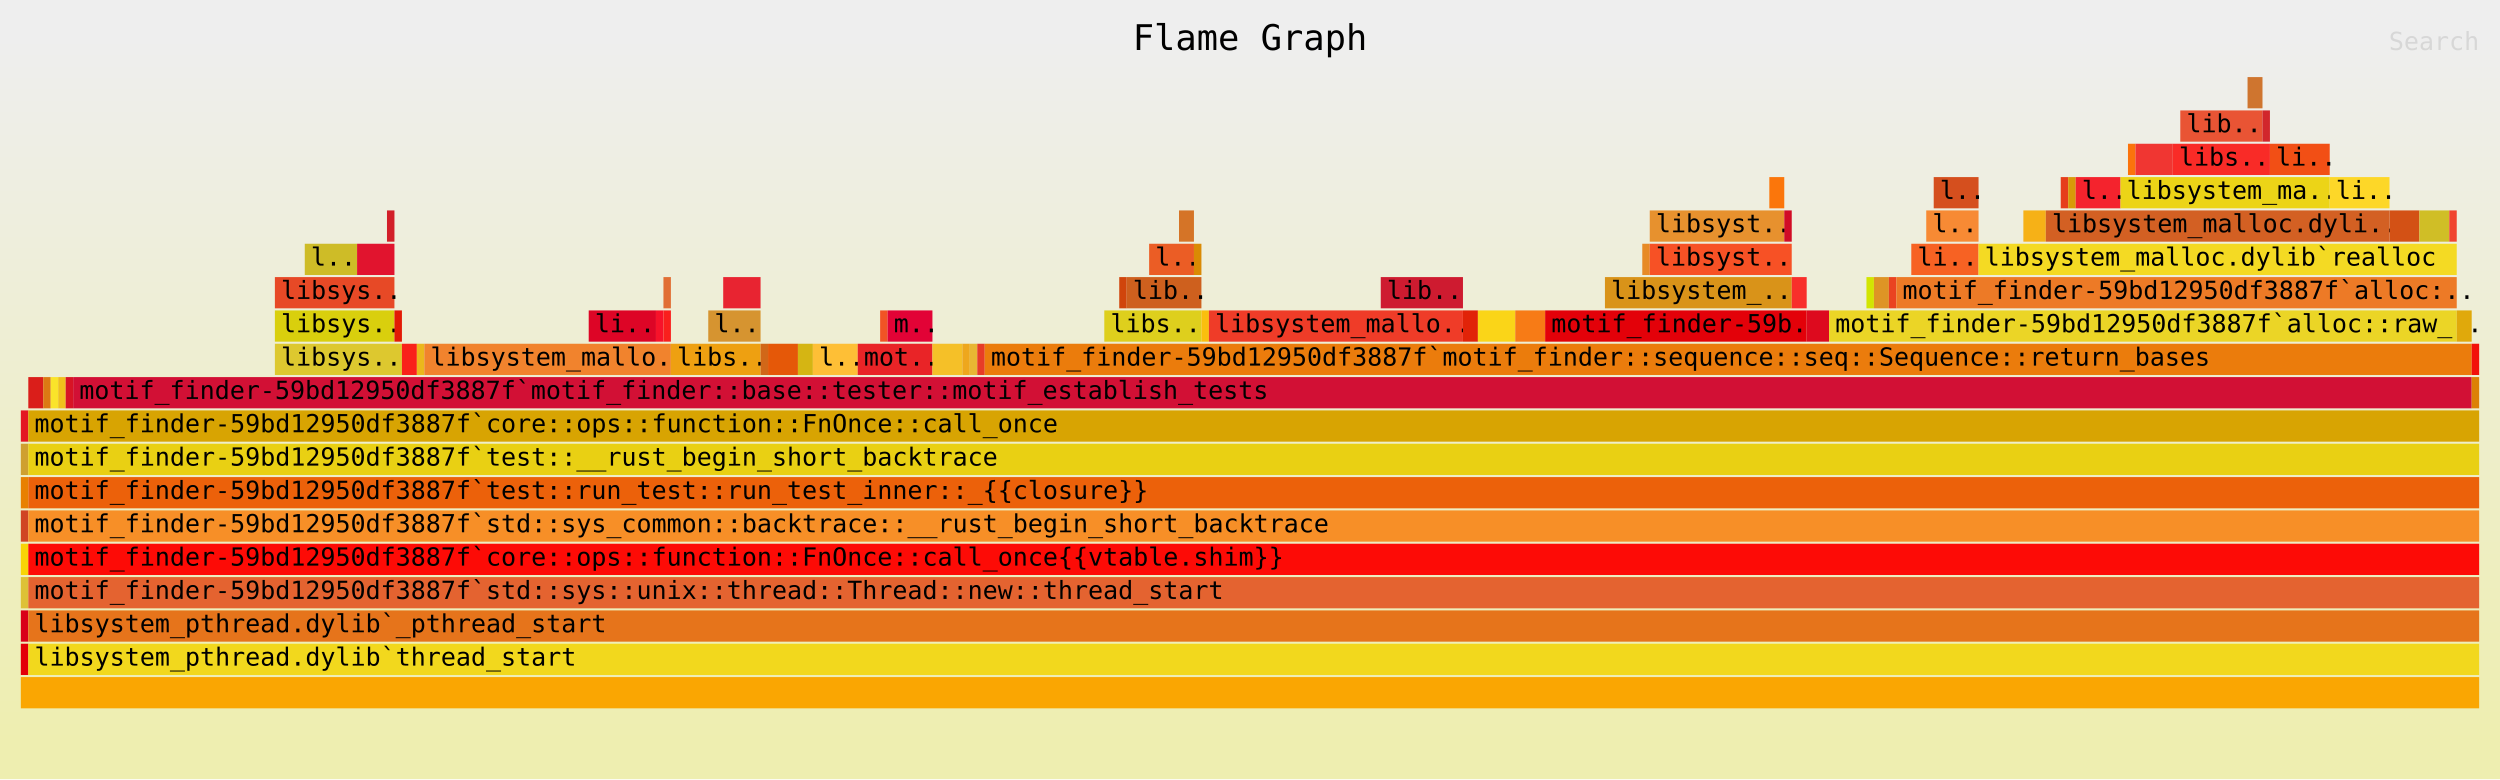
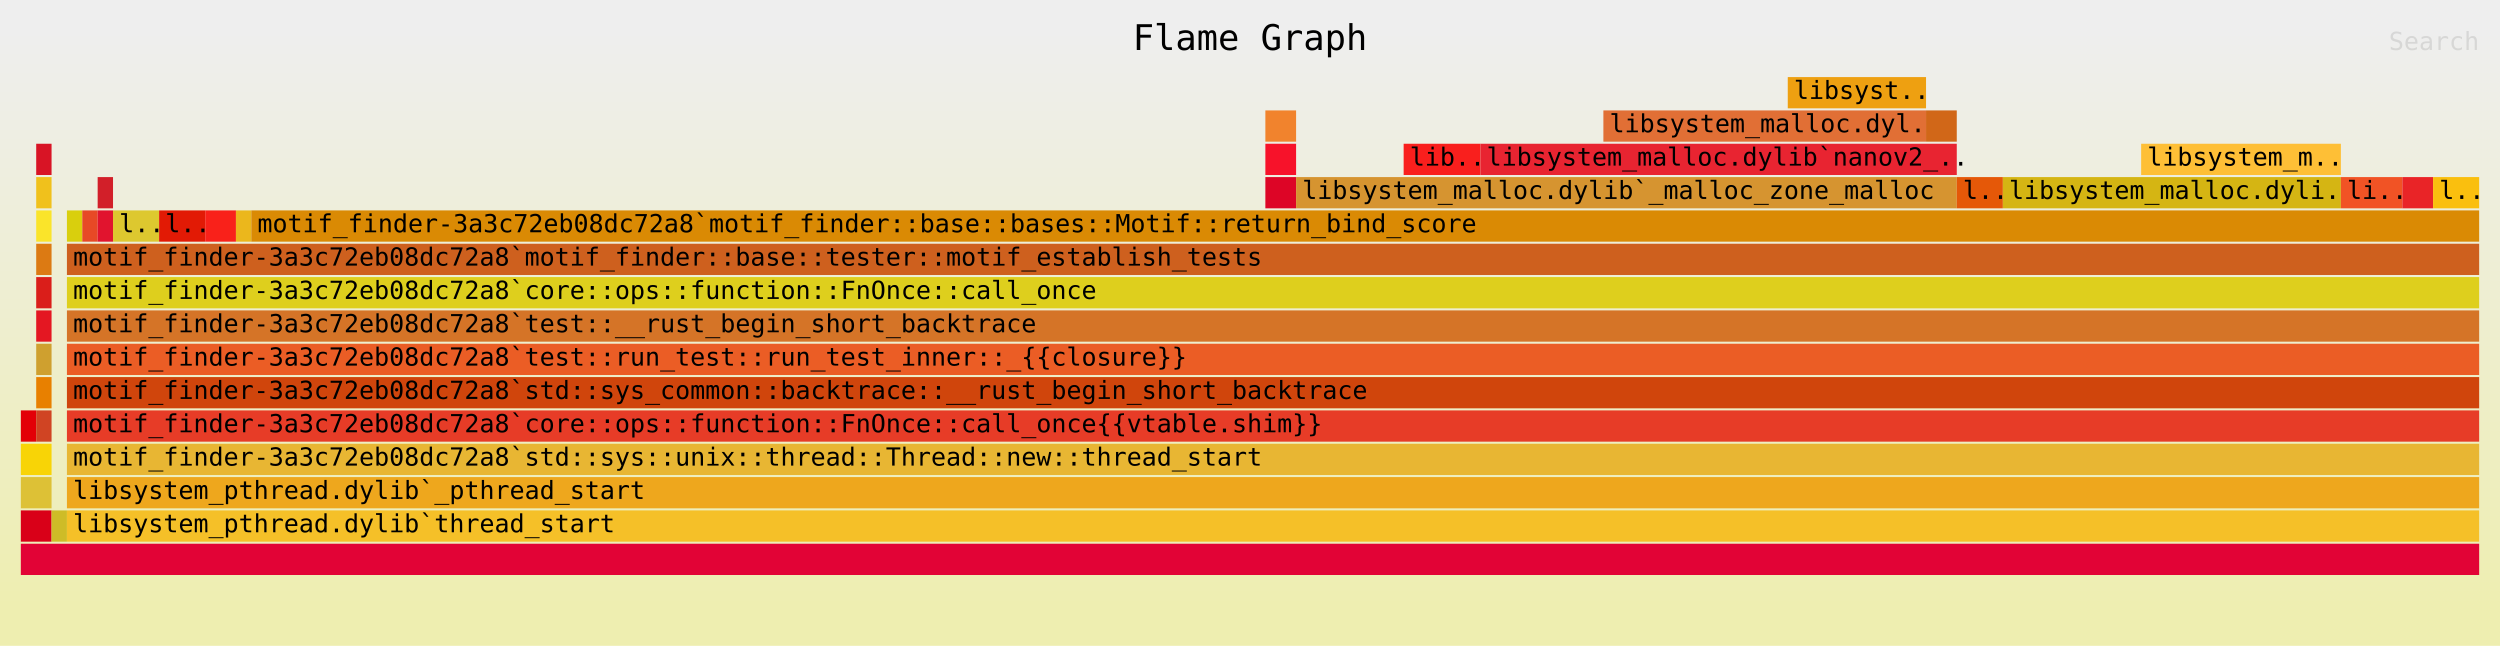
- <svg xmlns="http://www.w3.org/2000/svg" xmlns:ns1="http://github.com/jonhoo/inferno" version="1.1" width="1200" height="374" viewBox="0 0 1200 374">
+ <svg xmlns="http://www.w3.org/2000/svg" xmlns:ns1="http://github.com/jonhoo/inferno" version="1.1" width="1200" height="310" viewBox="0 0 1200 310">
  <defs>
    <linearGradient id="background" y1="0" y2="1" x1="0" x2="0">
      <stop stop-color="#eeeeee" offset="5%" />
      <stop stop-color="#eeeeb0" offset="95%" />
    </linearGradient>
  </defs>
  <style type="text/css">
text { font-family:monospace; font-size:12px }
#title { text-anchor:middle; font-size:17px; }
#matched { text-anchor:end; }
#search { text-anchor:end; opacity:0.1; cursor:pointer; }
#search:hover, #search.show { opacity:1; }
#subtitle { text-anchor:middle; font-color:rgb(160,160,160); }
#unzoom { cursor:pointer; }
#frames &gt; *:hover { stroke:black; stroke-width:0.5; cursor:pointer; }
.hide { display:none; }
.parent { opacity:0.5; }
</style>
-   <rect x="0" y="0" width="100%" height="374" fill="url(#background)" />
+   <rect x="0" y="0" width="100%" height="310" fill="url(#background)" />
  <text id="title" fill="rgb(0,0,0)" x="50%" y="24.00">Flame Graph</text>
-   <text id="details" fill="rgb(0,0,0)" x="10" y="357.00"> </text>
+   <text id="details" fill="rgb(0,0,0)" x="10" y="293.00"> </text>
  <text id="unzoom" class="hide" fill="rgb(0,0,0)" x="10" y="24.00">Reset Zoom</text>
  <text id="search" fill="rgb(0,0,0)" x="1190" y="24.00">Search</text>
-   <text id="matched" fill="rgb(0,0,0)" x="1190" y="357.00"> </text>
-   <svg id="frames" x="10" width="1180" total_samples="329">
-     <g>
-       <rect x="0%" y="309" width="0.304%" height="15" fill="rgb(227,0,7)" ns1:x="0" ns1:w="1" />
-       <text x="0.25%" y="319.50" />
-     </g>
-     <g>
-       <rect x="0%" y="293" width="0.304%" height="15" fill="rgb(217,0,24)" ns1:x="0" ns1:w="1" />
-       <text x="0.25%" y="303.50" />
-     </g>
-     <g>
-       <rect x="0%" y="277" width="0.304%" height="15" fill="rgb(221,193,54)" ns1:x="0" ns1:w="1" />
-       <text x="0.25%" y="287.50" />
-     </g>
-     <g>
-       <rect x="0%" y="261" width="0.304%" height="15" fill="rgb(248,212,6)" ns1:x="0" ns1:w="1" />
+   <text id="matched" fill="rgb(0,0,0)" x="1190" y="293.00"> </text>
+   <svg id="frames" x="10" width="1180" total_samples="160">
+     <g>
+       <rect x="0%" y="197" width="0.625%" height="15" fill="rgb(227,0,7)" ns1:x="0" ns1:w="1" />
+       <text x="0.25%" y="207.50" />
+     </g>
+     <g>
+       <rect x="0%" y="245" width="1.25%" height="15" fill="rgb(217,0,24)" ns1:x="0" ns1:w="2" />
+       <text x="0.25%" y="255.50" />
+     </g>
+     <g>
+       <rect x="0%" y="229" width="1.25%" height="15" fill="rgb(221,193,54)" ns1:x="0" ns1:w="2" />
+       <text x="0.25%" y="239.50" />
+     </g>
+     <g>
+       <rect x="0%" y="213" width="1.25%" height="15" fill="rgb(248,212,6)" ns1:x="0" ns1:w="2" />
+       <text x="0.25%" y="223.50" />
+     </g>
+     <g>
+       <rect x="0.625%" y="197" width="0.625%" height="15" fill="rgb(208,68,35)" ns1:x="1" ns1:w="1" />
+       <text x="0.875%" y="207.50" />
+     </g>
+     <g>
+       <rect x="0.625%" y="181" width="0.625%" height="15" fill="rgb(232,128,0)" ns1:x="1" ns1:w="1" />
+       <text x="0.875%" y="191.50" />
+     </g>
+     <g>
+       <rect x="0.625%" y="165" width="0.625%" height="15" fill="rgb(207,160,47)" ns1:x="1" ns1:w="1" />
+       <text x="0.875%" y="175.50" />
+     </g>
+     <g>
+       <rect x="0.625%" y="149" width="0.625%" height="15" fill="rgb(228,23,34)" ns1:x="1" ns1:w="1" />
+       <text x="0.875%" y="159.50" />
+     </g>
+     <g>
+       <rect x="0.625%" y="133" width="0.625%" height="15" fill="rgb(218,30,26)" ns1:x="1" ns1:w="1" />
+       <text x="0.875%" y="143.50" />
+     </g>
+     <g>
+       <rect x="0.625%" y="117" width="0.625%" height="15" fill="rgb(220,122,19)" ns1:x="1" ns1:w="1" />
+       <text x="0.875%" y="127.50" />
+     </g>
+     <g>
+       <rect x="0.625%" y="101" width="0.625%" height="15" fill="rgb(250,228,42)" ns1:x="1" ns1:w="1" />
+       <text x="0.875%" y="111.50" />
+     </g>
+     <g>
+       <rect x="0.625%" y="85" width="0.625%" height="15" fill="rgb(240,193,28)" ns1:x="1" ns1:w="1" />
+       <text x="0.875%" y="95.50" />
+     </g>
+     <g>
+       <rect x="0.625%" y="69" width="0.625%" height="15" fill="rgb(216,20,37)" ns1:x="1" ns1:w="1" />
+       <text x="0.875%" y="79.50" />
+     </g>
+     <g>
+       <rect x="1.25%" y="245" width="0.625%" height="15" fill="rgb(206,188,39)" ns1:x="2" ns1:w="1" />
+       <text x="1.5%" y="255.50" />
+     </g>
+     <g>
+       <rect x="1.875%" y="101" width="0.625%" height="15" fill="rgb(217,207,13)" ns1:x="3" ns1:w="1" />
+       <text x="2.125%" y="111.50" />
+     </g>
+     <g>
+       <rect x="2.5%" y="101" width="0.625%" height="15" fill="rgb(231,73,38)" ns1:x="4" ns1:w="1" />
+       <text x="2.75%" y="111.50" />
+     </g>
+     <g>
+       <rect x="3.125%" y="101" width="0.625%" height="15" fill="rgb(225,20,46)" ns1:x="5" ns1:w="1" />
+       <text x="3.375%" y="111.50" />
+     </g>
+     <g>
+       <rect x="3.125%" y="85" width="0.625%" height="15" fill="rgb(210,31,41)" ns1:x="5" ns1:w="1" />
+       <text x="3.375%" y="95.50" />
+     </g>
+     <g>
+       <rect x="3.75%" y="101" width="1.875%" height="15" fill="rgb(221,200,47)" ns1:x="6" ns1:w="3" />
+       <text x="4%" y="111.50">l..</text>
+     </g>
+     <g>
+       <rect x="5.625%" y="101" width="1.875%" height="15" fill="rgb(226,26,5)" ns1:x="9" ns1:w="3" />
+       <text x="5.875%" y="111.50">l..</text>
+     </g>
+     <g>
+       <rect x="7.5%" y="101" width="1.25%" height="15" fill="rgb(249,33,26)" ns1:x="12" ns1:w="2" />
+       <text x="7.75%" y="111.50" />
+     </g>
+     <g>
+       <rect x="8.75%" y="101" width="0.625%" height="15" fill="rgb(235,183,28)" ns1:x="14" ns1:w="1" />
+       <text x="9%" y="111.50" />
+     </g>
+     <g>
+       <rect x="50.625%" y="85" width="1.25%" height="15" fill="rgb(221,5,38)" ns1:x="81" ns1:w="2" />
+       <text x="50.875%" y="95.50" />
+     </g>
+     <g>
+       <rect x="50.625%" y="69" width="1.25%" height="15" fill="rgb(247,18,42)" ns1:x="81" ns1:w="2" />
+       <text x="50.875%" y="79.50" />
+     </g>
+     <g>
+       <rect x="50.625%" y="53" width="1.25%" height="15" fill="rgb(241,131,45)" ns1:x="81" ns1:w="2" />
+       <text x="50.875%" y="63.50" />
+     </g>
+     <g>
+       <rect x="56.25%" y="69" width="3.125%" height="15" fill="rgb(249,31,29)" ns1:x="90" ns1:w="5" />
+       <text x="56.5%" y="79.50">lib..</text>
+     </g>
+     <g>
+       <rect x="64.375%" y="53" width="13.125%" height="15" fill="rgb(225,111,53)" ns1:x="103" ns1:w="21" />
+       <text x="64.625%" y="63.50">libsystem_malloc.dyl..</text>
+     </g>
+     <g>
+       <rect x="71.875%" y="37" width="5.625%" height="15" fill="rgb(238,160,17)" ns1:x="115" ns1:w="9" />
+       <text x="72.125%" y="47.50">libsyst..</text>
+     </g>
+     <g>
+       <rect x="51.875%" y="85" width="26.875%" height="15" fill="rgb(214,148,48)" ns1:x="83" ns1:w="43" />
+       <text x="52.125%" y="95.50">libsystem_malloc.dylib`_malloc_zone_malloc</text>
+     </g>
+     <g>
+       <rect x="59.375%" y="69" width="19.375%" height="15" fill="rgb(232,36,49)" ns1:x="95" ns1:w="31" />
+       <text x="59.625%" y="79.50">libsystem_malloc.dylib`nanov2_..</text>
+     </g>
+     <g>
+       <rect x="77.5%" y="53" width="1.25%" height="15" fill="rgb(209,103,24)" ns1:x="124" ns1:w="2" />
+       <text x="77.75%" y="63.50" />
+     </g>
+     <g>
+       <rect x="78.75%" y="85" width="1.875%" height="15" fill="rgb(229,88,8)" ns1:x="126" ns1:w="3" />
+       <text x="79%" y="95.50">l..</text>
+     </g>
+     <g>
+       <rect x="80.625%" y="85" width="13.75%" height="15" fill="rgb(213,181,19)" ns1:x="129" ns1:w="22" />
+       <text x="80.875%" y="95.50">libsystem_malloc.dyli..</text>
+     </g>
+     <g>
+       <rect x="86.25%" y="69" width="8.125%" height="15" fill="rgb(254,191,54)" ns1:x="138" ns1:w="13" />
+       <text x="86.5%" y="79.50">libsystem_m..</text>
+     </g>
+     <g>
+       <rect x="94.375%" y="85" width="2.5%" height="15" fill="rgb(241,83,37)" ns1:x="151" ns1:w="4" />
+       <text x="94.625%" y="95.50">li..</text>
+     </g>
+     <g>
+       <rect x="96.875%" y="85" width="1.25%" height="15" fill="rgb(233,36,39)" ns1:x="155" ns1:w="2" />
+       <text x="97.125%" y="95.50" />
+     </g>
+     <g>
+       <rect x="0%" y="261" width="100%" height="15" fill="rgb(226,3,54)" ns1:x="0" ns1:w="160" />
      <text x="0.25%" y="271.50" />
    </g>
    <g>
-       <rect x="0%" y="245" width="0.304%" height="15" fill="rgb(208,68,35)" ns1:x="0" ns1:w="1" />
-       <text x="0.25%" y="255.50" />
-     </g>
-     <g>
-       <rect x="0%" y="229" width="0.304%" height="15" fill="rgb(232,128,0)" ns1:x="0" ns1:w="1" />
-       <text x="0.25%" y="239.50" />
-     </g>
-     <g>
-       <rect x="0%" y="213" width="0.304%" height="15" fill="rgb(207,160,47)" ns1:x="0" ns1:w="1" />
-       <text x="0.25%" y="223.50" />
-     </g>
-     <g>
-       <rect x="0%" y="197" width="0.304%" height="15" fill="rgb(228,23,34)" ns1:x="0" ns1:w="1" />
-       <text x="0.25%" y="207.50" />
-     </g>
-     <g>
-       <rect x="0.304%" y="181" width="0.608%" height="15" fill="rgb(218,30,26)" ns1:x="1" ns1:w="2" />
-       <text x="0.554%" y="191.50" />
-     </g>
-     <g>
-       <rect x="0.912%" y="181" width="0.304%" height="15" fill="rgb(220,122,19)" ns1:x="3" ns1:w="1" />
-       <text x="1.162%" y="191.50" />
-     </g>
-     <g>
-       <rect x="1.216%" y="181" width="0.304%" height="15" fill="rgb(250,228,42)" ns1:x="4" ns1:w="1" />
-       <text x="1.466%" y="191.50" />
-     </g>
-     <g>
-       <rect x="1.52%" y="181" width="0.304%" height="15" fill="rgb(240,193,28)" ns1:x="5" ns1:w="1" />
-       <text x="1.77%" y="191.50" />
-     </g>
-     <g>
-       <rect x="1.824%" y="181" width="0.304%" height="15" fill="rgb(216,20,37)" ns1:x="6" ns1:w="1" />
-       <text x="2.074%" y="191.50" />
-     </g>
-     <g>
-       <rect x="11.55%" y="117" width="2.128%" height="15" fill="rgb(206,188,39)" ns1:x="38" ns1:w="7" />
-       <text x="11.8%" y="127.50">l..</text>
-     </g>
-     <g>
-       <rect x="10.334%" y="149" width="4.863%" height="15" fill="rgb(217,207,13)" ns1:x="34" ns1:w="16" />
-       <text x="10.584%" y="159.50">libsys..</text>
-     </g>
-     <g>
-       <rect x="10.334%" y="133" width="4.863%" height="15" fill="rgb(231,73,38)" ns1:x="34" ns1:w="16" />
-       <text x="10.584%" y="143.50">libsys..</text>
-     </g>
-     <g>
-       <rect x="13.678%" y="117" width="1.52%" height="15" fill="rgb(225,20,46)" ns1:x="45" ns1:w="5" />
-       <text x="13.928%" y="127.50" />
-     </g>
-     <g>
-       <rect x="14.894%" y="101" width="0.304%" height="15" fill="rgb(210,31,41)" ns1:x="49" ns1:w="1" />
-       <text x="15.144%" y="111.50" />
-     </g>
-     <g>
-       <rect x="10.334%" y="165" width="5.167%" height="15" fill="rgb(221,200,47)" ns1:x="34" ns1:w="17" />
-       <text x="10.584%" y="175.50">libsys..</text>
-     </g>
-     <g>
-       <rect x="15.198%" y="149" width="0.304%" height="15" fill="rgb(226,26,5)" ns1:x="50" ns1:w="1" />
-       <text x="15.448%" y="159.50" />
-     </g>
-     <g>
-       <rect x="15.502%" y="165" width="0.608%" height="15" fill="rgb(249,33,26)" ns1:x="51" ns1:w="2" />
-       <text x="15.752%" y="175.50" />
-     </g>
-     <g>
-       <rect x="16.109%" y="165" width="0.304%" height="15" fill="rgb(235,183,28)" ns1:x="53" ns1:w="1" />
-       <text x="16.359%" y="175.50" />
-     </g>
-     <g>
-       <rect x="23.1%" y="149" width="2.736%" height="15" fill="rgb(221,5,38)" ns1:x="76" ns1:w="9" />
-       <text x="23.35%" y="159.50">li..</text>
-     </g>
-     <g>
-       <rect x="25.836%" y="149" width="0.304%" height="15" fill="rgb(247,18,42)" ns1:x="85" ns1:w="1" />
-       <text x="26.086%" y="159.50" />
-     </g>
-     <g>
-       <rect x="16.413%" y="165" width="10.03%" height="15" fill="rgb(241,131,45)" ns1:x="54" ns1:w="33" />
-       <text x="16.663%" y="175.50">libsystem_mallo..</text>
-     </g>
-     <g>
-       <rect x="26.14%" y="149" width="0.304%" height="15" fill="rgb(249,31,29)" ns1:x="86" ns1:w="1" />
-       <text x="26.39%" y="159.50" />
-     </g>
-     <g>
-       <rect x="26.14%" y="133" width="0.304%" height="15" fill="rgb(225,111,53)" ns1:x="86" ns1:w="1" />
-       <text x="26.39%" y="143.50" />
-     </g>
-     <g>
-       <rect x="26.444%" y="165" width="3.647%" height="15" fill="rgb(238,160,17)" ns1:x="87" ns1:w="12" />
-       <text x="26.694%" y="175.50">libs..</text>
-     </g>
-     <g>
-       <rect x="27.963%" y="149" width="2.128%" height="15" fill="rgb(214,148,48)" ns1:x="92" ns1:w="7" />
-       <text x="28.213%" y="159.50">l..</text>
-     </g>
-     <g>
-       <rect x="28.571%" y="133" width="1.52%" height="15" fill="rgb(232,36,49)" ns1:x="94" ns1:w="5" />
-       <text x="28.821%" y="143.50" />
-     </g>
-     <g>
-       <rect x="30.091%" y="165" width="0.304%" height="15" fill="rgb(209,103,24)" ns1:x="99" ns1:w="1" />
-       <text x="30.341%" y="175.50" />
-     </g>
-     <g>
-       <rect x="30.395%" y="165" width="1.216%" height="15" fill="rgb(229,88,8)" ns1:x="100" ns1:w="4" />
-       <text x="30.645%" y="175.50" />
-     </g>
-     <g>
-       <rect x="31.611%" y="165" width="0.608%" height="15" fill="rgb(213,181,19)" ns1:x="104" ns1:w="2" />
-       <text x="31.861%" y="175.50" />
-     </g>
-     <g>
-       <rect x="32.219%" y="165" width="1.824%" height="15" fill="rgb(254,191,54)" ns1:x="106" ns1:w="6" />
-       <text x="32.469%" y="175.50">l..</text>
-     </g>
-     <g>
-       <rect x="34.954%" y="149" width="0.304%" height="15" fill="rgb(241,83,37)" ns1:x="115" ns1:w="1" />
-       <text x="35.204%" y="159.50" />
-     </g>
-     <g>
-       <rect x="34.043%" y="165" width="3.039%" height="15" fill="rgb(233,36,39)" ns1:x="112" ns1:w="10" />
-       <text x="34.293%" y="175.50">mot..</text>
-     </g>
-     <g>
-       <rect x="35.258%" y="149" width="1.824%" height="15" fill="rgb(226,3,54)" ns1:x="116" ns1:w="6" />
-       <text x="35.508%" y="159.50">m..</text>
-     </g>
-     <g>
-       <rect x="37.082%" y="165" width="1.216%" height="15" fill="rgb(245,192,40)" ns1:x="122" ns1:w="4" />
-       <text x="37.332%" y="175.50" />
-     </g>
-     <g>
-       <rect x="38.298%" y="165" width="0.304%" height="15" fill="rgb(238,167,29)" ns1:x="126" ns1:w="1" />
-       <text x="38.548%" y="175.50" />
-     </g>
-     <g>
-       <rect x="38.602%" y="165" width="0.304%" height="15" fill="rgb(232,182,51)" ns1:x="127" ns1:w="1" />
-       <text x="38.852%" y="175.50" />
-     </g>
-     <g>
-       <rect x="38.906%" y="165" width="0.304%" height="15" fill="rgb(231,60,39)" ns1:x="128" ns1:w="1" />
-       <text x="39.156%" y="175.50" />
-     </g>
-     <g>
-       <rect x="44.681%" y="133" width="0.304%" height="15" fill="rgb(208,69,12)" ns1:x="147" ns1:w="1" />
-       <text x="44.931%" y="143.50" />
-     </g>
-     <g>
-       <rect x="45.897%" y="117" width="1.824%" height="15" fill="rgb(235,93,37)" ns1:x="151" ns1:w="6" />
-       <text x="46.147%" y="127.50">l..</text>
-     </g>
-     <g>
-       <rect x="47.112%" y="101" width="0.608%" height="15" fill="rgb(213,116,39)" ns1:x="155" ns1:w="2" />
-       <text x="47.362%" y="111.50" />
-     </g>
-     <g>
-       <rect x="44.073%" y="149" width="3.951%" height="15" fill="rgb(222,207,29)" ns1:x="145" ns1:w="13" />
-       <text x="44.323%" y="159.50">libs..</text>
-     </g>
-     <g>
-       <rect x="44.985%" y="133" width="3.039%" height="15" fill="rgb(206,96,30)" ns1:x="148" ns1:w="10" />
-       <text x="45.235%" y="143.50">lib..</text>
-     </g>
-     <g>
-       <rect x="47.72%" y="117" width="0.304%" height="15" fill="rgb(218,138,4)" ns1:x="157" ns1:w="1" />
-       <text x="47.97%" y="127.50" />
-     </g>
-     <g>
-       <rect x="48.024%" y="149" width="0.304%" height="15" fill="rgb(250,191,14)" ns1:x="158" ns1:w="1" />
-       <text x="48.274%" y="159.50" />
-     </g>
-     <g>
-       <rect x="48.328%" y="149" width="10.334%" height="15" fill="rgb(239,60,40)" ns1:x="159" ns1:w="34" />
-       <text x="48.578%" y="159.50">libsystem_mallo..</text>
-     </g>
-     <g>
-       <rect x="55.319%" y="133" width="3.344%" height="15" fill="rgb(206,27,48)" ns1:x="182" ns1:w="11" />
-       <text x="55.569%" y="143.50">lib..</text>
-     </g>
-     <g>
-       <rect x="58.663%" y="149" width="0.608%" height="15" fill="rgb(225,35,8)" ns1:x="193" ns1:w="2" />
-       <text x="58.913%" y="159.50" />
-     </g>
-     <g>
-       <rect x="59.27%" y="149" width="1.52%" height="15" fill="rgb(250,213,24)" ns1:x="195" ns1:w="5" />
-       <text x="59.52%" y="159.50" />
-     </g>
-     <g>
-       <rect x="60.79%" y="149" width="1.216%" height="15" fill="rgb(247,123,22)" ns1:x="200" ns1:w="4" />
-       <text x="61.04%" y="159.50" />
-     </g>
-     <g>
-       <rect x="65.957%" y="117" width="0.304%" height="15" fill="rgb(231,138,38)" ns1:x="217" ns1:w="1" />
-       <text x="66.207%" y="127.50" />
-     </g>
-     <g>
-       <rect x="66.261%" y="101" width="5.471%" height="15" fill="rgb(231,145,46)" ns1:x="218" ns1:w="18" />
-       <text x="66.511%" y="111.50">libsyst..</text>
-     </g>
-     <g>
-       <rect x="71.125%" y="85" width="0.608%" height="15" fill="rgb(251,118,11)" ns1:x="234" ns1:w="2" />
-       <text x="71.375%" y="95.50" />
-     </g>
-     <g>
-       <rect x="64.438%" y="133" width="7.599%" height="15" fill="rgb(217,147,25)" ns1:x="212" ns1:w="25" />
-       <text x="64.688%" y="143.50">libsystem_..</text>
-     </g>
-     <g>
-       <rect x="66.261%" y="117" width="5.775%" height="15" fill="rgb(247,81,37)" ns1:x="218" ns1:w="19" />
-       <text x="66.511%" y="127.50">libsyst..</text>
-     </g>
-     <g>
-       <rect x="71.733%" y="101" width="0.304%" height="15" fill="rgb(209,12,38)" ns1:x="236" ns1:w="1" />
-       <text x="71.983%" y="111.50" />
-     </g>
-     <g>
-       <rect x="62.006%" y="149" width="10.638%" height="15" fill="rgb(227,1,9)" ns1:x="204" ns1:w="35" />
-       <text x="62.256%" y="159.50">motif_finder-59b..</text>
-     </g>
-     <g>
-       <rect x="72.037%" y="133" width="0.608%" height="15" fill="rgb(248,47,43)" ns1:x="237" ns1:w="2" />
-       <text x="72.287%" y="143.50" />
-     </g>
-     <g>
-       <rect x="72.644%" y="149" width="0.912%" height="15" fill="rgb(221,10,30)" ns1:x="239" ns1:w="3" />
-       <text x="72.894%" y="159.50" />
-     </g>
-     <g>
-       <rect x="75.076%" y="133" width="0.304%" height="15" fill="rgb(210,229,1)" ns1:x="247" ns1:w="1" />
-       <text x="75.326%" y="143.50" />
-     </g>
-     <g>
-       <rect x="75.38%" y="133" width="0.608%" height="15" fill="rgb(222,148,37)" ns1:x="248" ns1:w="2" />
-       <text x="75.63%" y="143.50" />
-     </g>
-     <g>
-       <rect x="75.988%" y="133" width="0.304%" height="15" fill="rgb(234,67,33)" ns1:x="250" ns1:w="1" />
-       <text x="76.238%" y="143.50" />
-     </g>
-     <g>
-       <rect x="76.9%" y="117" width="2.736%" height="15" fill="rgb(247,98,35)" ns1:x="253" ns1:w="9" />
-       <text x="77.15%" y="127.50">li..</text>
-     </g>
-     <g>
-       <rect x="77.508%" y="101" width="2.128%" height="15" fill="rgb(247,138,52)" ns1:x="255" ns1:w="7" />
-       <text x="77.758%" y="111.50">l..</text>
-     </g>
-     <g>
-       <rect x="77.812%" y="85" width="1.824%" height="15" fill="rgb(213,79,30)" ns1:x="256" ns1:w="6" />
-       <text x="78.062%" y="95.50">l..</text>
-     </g>
-     <g>
-       <rect x="81.459%" y="101" width="0.912%" height="15" fill="rgb(246,177,23)" ns1:x="268" ns1:w="3" />
-       <text x="81.709%" y="111.50" />
-     </g>
-     <g>
-       <rect x="82.979%" y="85" width="0.304%" height="15" fill="rgb(230,62,27)" ns1:x="273" ns1:w="1" />
-       <text x="83.229%" y="95.50" />
-     </g>
-     <g>
-       <rect x="83.283%" y="85" width="0.304%" height="15" fill="rgb(216,154,8)" ns1:x="274" ns1:w="1" />
-       <text x="83.533%" y="95.50" />
-     </g>
-     <g>
-       <rect x="83.587%" y="85" width="1.824%" height="15" fill="rgb(244,35,45)" ns1:x="275" ns1:w="6" />
-       <text x="83.837%" y="95.50">l..</text>
-     </g>
-     <g>
-       <rect x="85.714%" y="69" width="0.304%" height="15" fill="rgb(251,115,12)" ns1:x="282" ns1:w="1" />
-       <text x="85.964%" y="79.50" />
-     </g>
-     <g>
-       <rect x="86.018%" y="69" width="1.52%" height="15" fill="rgb(240,54,50)" ns1:x="283" ns1:w="5" />
-       <text x="86.268%" y="79.50" />
-     </g>
-     <g>
-       <rect x="87.842%" y="53" width="3.344%" height="15" fill="rgb(233,84,52)" ns1:x="289" ns1:w="11" />
-       <text x="88.092%" y="63.50">lib..</text>
-     </g>
-     <g>
-       <rect x="90.578%" y="37" width="0.608%" height="15" fill="rgb(207,117,47)" ns1:x="298" ns1:w="2" />
-       <text x="90.828%" y="47.50" />
-     </g>
-     <g>
-       <rect x="87.538%" y="69" width="3.951%" height="15" fill="rgb(249,43,39)" ns1:x="288" ns1:w="13" />
-       <text x="87.788%" y="79.50">libs..</text>
-     </g>
-     <g>
-       <rect x="91.185%" y="53" width="0.304%" height="15" fill="rgb(209,38,44)" ns1:x="300" ns1:w="1" />
-       <text x="91.435%" y="63.50" />
-     </g>
-     <g>
-       <rect x="85.41%" y="85" width="8.511%" height="15" fill="rgb(236,212,23)" ns1:x="281" ns1:w="28" />
-       <text x="85.66%" y="95.50">libsystem_ma..</text>
-     </g>
-     <g>
-       <rect x="91.489%" y="69" width="2.432%" height="15" fill="rgb(242,79,21)" ns1:x="301" ns1:w="8" />
-       <text x="91.739%" y="79.50">li..</text>
-     </g>
-     <g>
-       <rect x="82.371%" y="101" width="13.982%" height="15" fill="rgb(211,96,35)" ns1:x="271" ns1:w="46" />
-       <text x="82.621%" y="111.50">libsystem_malloc.dyli..</text>
-     </g>
-     <g>
-       <rect x="93.921%" y="85" width="2.432%" height="15" fill="rgb(253,215,40)" ns1:x="309" ns1:w="8" />
-       <text x="94.171%" y="95.50">li..</text>
-     </g>
-     <g>
-       <rect x="96.353%" y="101" width="1.216%" height="15" fill="rgb(211,81,21)" ns1:x="317" ns1:w="4" />
-       <text x="96.603%" y="111.50" />
-     </g>
-     <g>
-       <rect x="97.568%" y="101" width="1.216%" height="15" fill="rgb(208,190,38)" ns1:x="321" ns1:w="4" />
-       <text x="97.818%" y="111.50" />
-     </g>
-     <g>
-       <rect x="73.556%" y="149" width="25.532%" height="15" fill="rgb(235,213,38)" ns1:x="242" ns1:w="84" />
-       <text x="73.806%" y="159.50">motif_finder-59bd12950df3887f`alloc::raw_..</text>
-     </g>
-     <g>
-       <rect x="76.292%" y="133" width="22.796%" height="15" fill="rgb(237,122,38)" ns1:x="251" ns1:w="75" />
-       <text x="76.542%" y="143.50">motif_finder-59bd12950df3887f`alloc:..</text>
-     </g>
-     <g>
-       <rect x="79.635%" y="117" width="19.453%" height="15" fill="rgb(244,218,35)" ns1:x="262" ns1:w="64" />
-       <text x="79.885%" y="127.50">libsystem_malloc.dylib`realloc</text>
-     </g>
-     <g>
-       <rect x="98.784%" y="101" width="0.304%" height="15" fill="rgb(240,68,47)" ns1:x="325" ns1:w="1" />
-       <text x="99.034%" y="111.50" />
-     </g>
-     <g>
-       <rect x="2.128%" y="181" width="97.568%" height="15" fill="rgb(210,16,53)" ns1:x="7" ns1:w="321" />
-       <text x="2.378%" y="191.50">motif_finder-59bd12950df3887f`motif_finder::base::tester::motif_establish_tests</text>
-     </g>
-     <g>
-       <rect x="39.21%" y="165" width="60.486%" height="15" fill="rgb(235,124,12)" ns1:x="129" ns1:w="199" />
-       <text x="39.46%" y="175.50">motif_finder-59bd12950df3887f`motif_finder::sequence::seq::Sequence::return_bases</text>
-     </g>
-     <g>
-       <rect x="99.088%" y="149" width="0.608%" height="15" fill="rgb(224,169,11)" ns1:x="326" ns1:w="2" />
-       <text x="99.338%" y="159.50" />
-     </g>
-     <g>
-       <rect x="0%" y="325" width="100%" height="15" fill="rgb(250,166,2)" ns1:x="0" ns1:w="329" />
-       <text x="0.25%" y="335.50" />
-     </g>
-     <g>
-       <rect x="0.304%" y="309" width="99.696%" height="15" fill="rgb(242,216,29)" ns1:x="1" ns1:w="328" />
-       <text x="0.554%" y="319.50">libsystem_pthread.dylib`thread_start</text>
-     </g>
-     <g>
-       <rect x="0.304%" y="293" width="99.696%" height="15" fill="rgb(230,116,27)" ns1:x="1" ns1:w="328" />
-       <text x="0.554%" y="303.50">libsystem_pthread.dylib`_pthread_start</text>
-     </g>
-     <g>
-       <rect x="0.304%" y="277" width="99.696%" height="15" fill="rgb(228,99,48)" ns1:x="1" ns1:w="328" />
-       <text x="0.554%" y="287.50">motif_finder-59bd12950df3887f`std::sys::unix::thread::Thread::new::thread_start</text>
-     </g>
-     <g>
-       <rect x="0.304%" y="261" width="99.696%" height="15" fill="rgb(253,11,6)" ns1:x="1" ns1:w="328" />
-       <text x="0.554%" y="271.50">motif_finder-59bd12950df3887f`core::ops::function::FnOnce::call_once{{vtable.shim}}</text>
-     </g>
-     <g>
-       <rect x="0.304%" y="245" width="99.696%" height="15" fill="rgb(247,143,39)" ns1:x="1" ns1:w="328" />
-       <text x="0.554%" y="255.50">motif_finder-59bd12950df3887f`std::sys_common::backtrace::__rust_begin_short_backtrace</text>
-     </g>
-     <g>
-       <rect x="0.304%" y="229" width="99.696%" height="15" fill="rgb(236,97,10)" ns1:x="1" ns1:w="328" />
-       <text x="0.554%" y="239.50">motif_finder-59bd12950df3887f`test::run_test::run_test_inner::_{{closure}}</text>
-     </g>
-     <g>
-       <rect x="0.304%" y="213" width="99.696%" height="15" fill="rgb(233,208,19)" ns1:x="1" ns1:w="328" />
-       <text x="0.554%" y="223.50">motif_finder-59bd12950df3887f`test::__rust_begin_short_backtrace</text>
-     </g>
-     <g>
-       <rect x="0.304%" y="197" width="99.696%" height="15" fill="rgb(216,164,2)" ns1:x="1" ns1:w="328" />
-       <text x="0.554%" y="207.50">motif_finder-59bd12950df3887f`core::ops::function::FnOnce::call_once</text>
-     </g>
-     <g>
-       <rect x="99.696%" y="181" width="0.304%" height="15" fill="rgb(220,129,5)" ns1:x="328" ns1:w="1" />
-       <text x="99.946%" y="191.50" />
-     </g>
-     <g>
-       <rect x="99.696%" y="165" width="0.304%" height="15" fill="rgb(242,17,10)" ns1:x="328" ns1:w="1" />
-       <text x="99.946%" y="175.50" />
+       <rect x="1.875%" y="245" width="98.125%" height="15" fill="rgb(245,192,40)" ns1:x="3" ns1:w="157" />
+       <text x="2.125%" y="255.50">libsystem_pthread.dylib`thread_start</text>
+     </g>
+     <g>
+       <rect x="1.875%" y="229" width="98.125%" height="15" fill="rgb(238,167,29)" ns1:x="3" ns1:w="157" />
+       <text x="2.125%" y="239.50">libsystem_pthread.dylib`_pthread_start</text>
+     </g>
+     <g>
+       <rect x="1.875%" y="213" width="98.125%" height="15" fill="rgb(232,182,51)" ns1:x="3" ns1:w="157" />
+       <text x="2.125%" y="223.50">motif_finder-3a3c72eb08dc72a8`std::sys::unix::thread::Thread::new::thread_start</text>
+     </g>
+     <g>
+       <rect x="1.875%" y="197" width="98.125%" height="15" fill="rgb(231,60,39)" ns1:x="3" ns1:w="157" />
+       <text x="2.125%" y="207.50">motif_finder-3a3c72eb08dc72a8`core::ops::function::FnOnce::call_once{{vtable.shim}}</text>
+     </g>
+     <g>
+       <rect x="1.875%" y="181" width="98.125%" height="15" fill="rgb(208,69,12)" ns1:x="3" ns1:w="157" />
+       <text x="2.125%" y="191.50">motif_finder-3a3c72eb08dc72a8`std::sys_common::backtrace::__rust_begin_short_backtrace</text>
+     </g>
+     <g>
+       <rect x="1.875%" y="165" width="98.125%" height="15" fill="rgb(235,93,37)" ns1:x="3" ns1:w="157" />
+       <text x="2.125%" y="175.50">motif_finder-3a3c72eb08dc72a8`test::run_test::run_test_inner::_{{closure}}</text>
+     </g>
+     <g>
+       <rect x="1.875%" y="149" width="98.125%" height="15" fill="rgb(213,116,39)" ns1:x="3" ns1:w="157" />
+       <text x="2.125%" y="159.50">motif_finder-3a3c72eb08dc72a8`test::__rust_begin_short_backtrace</text>
+     </g>
+     <g>
+       <rect x="1.875%" y="133" width="98.125%" height="15" fill="rgb(222,207,29)" ns1:x="3" ns1:w="157" />
+       <text x="2.125%" y="143.50">motif_finder-3a3c72eb08dc72a8`core::ops::function::FnOnce::call_once</text>
+     </g>
+     <g>
+       <rect x="1.875%" y="117" width="98.125%" height="15" fill="rgb(206,96,30)" ns1:x="3" ns1:w="157" />
+       <text x="2.125%" y="127.50">motif_finder-3a3c72eb08dc72a8`motif_finder::base::tester::motif_establish_tests</text>
+     </g>
+     <g>
+       <rect x="9.375%" y="101" width="90.625%" height="15" fill="rgb(218,138,4)" ns1:x="15" ns1:w="145" />
+       <text x="9.625%" y="111.50">motif_finder-3a3c72eb08dc72a8`motif_finder::base::bases::Motif::return_bind_score</text>
+     </g>
+     <g>
+       <rect x="98.125%" y="85" width="1.875%" height="15" fill="rgb(250,191,14)" ns1:x="157" ns1:w="3" />
+       <text x="98.375%" y="95.50">l..</text>
    </g>
  </svg>
</svg>
